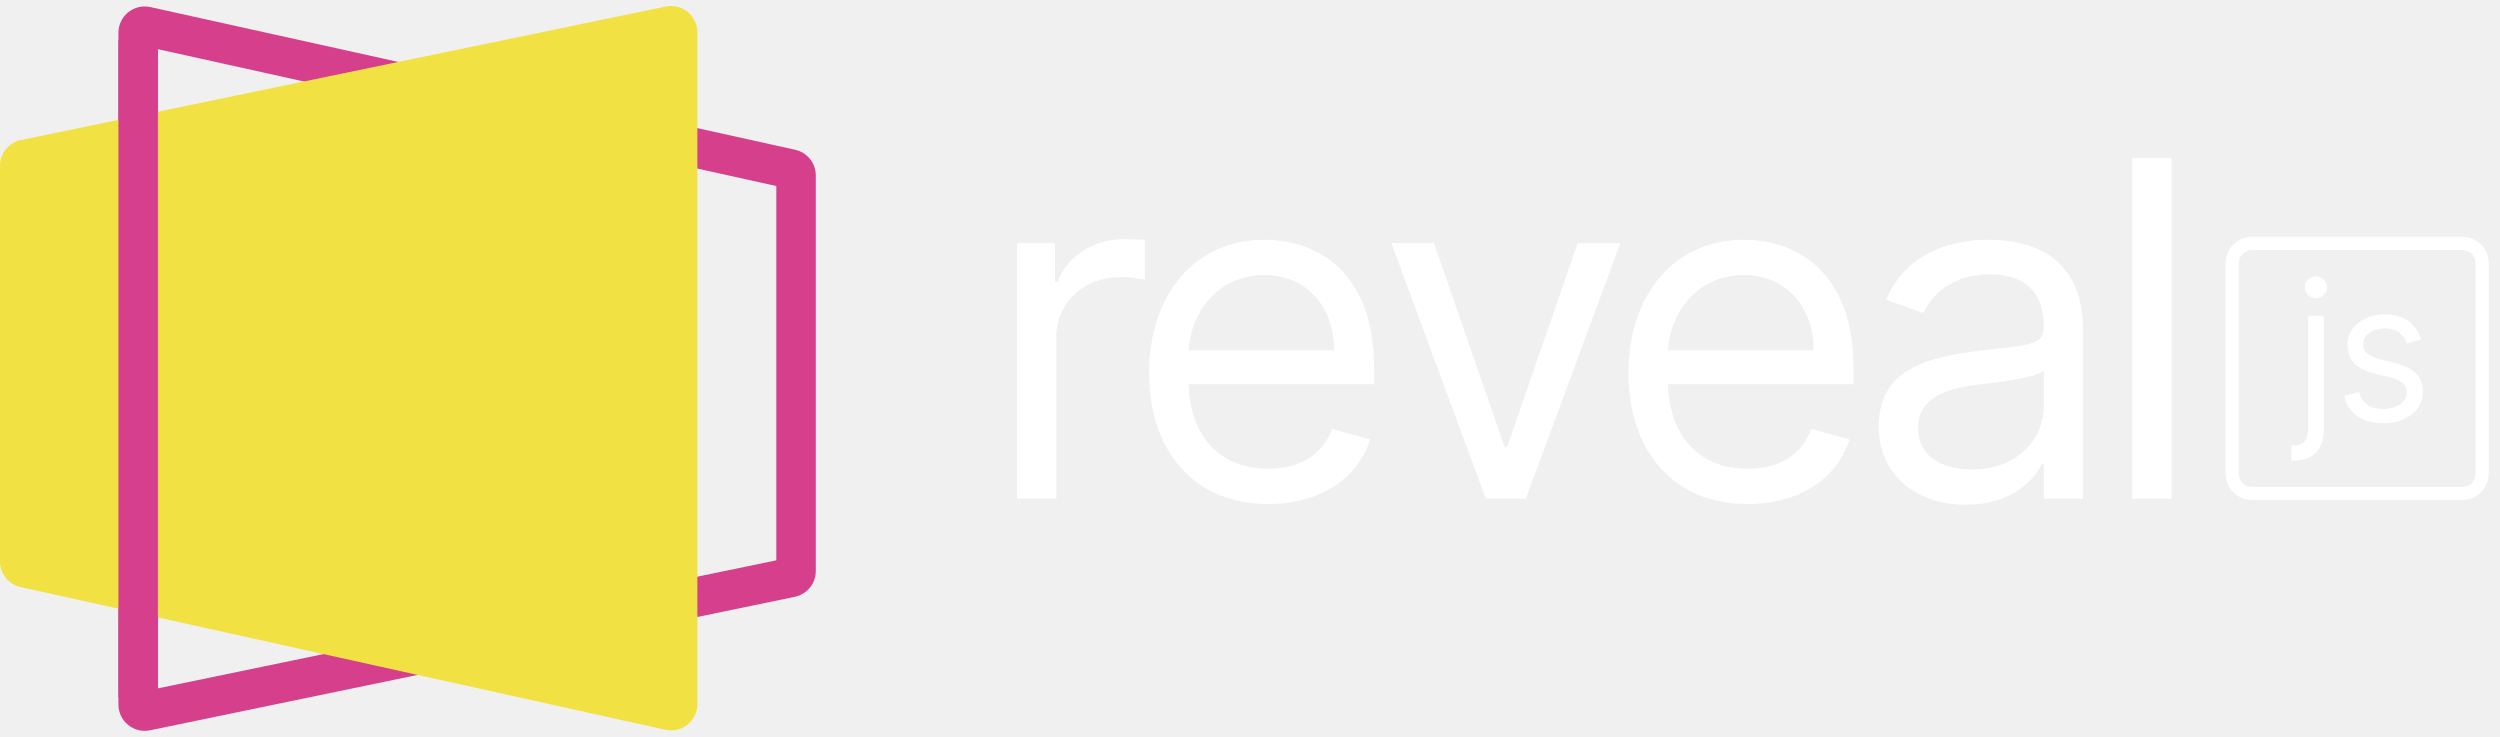
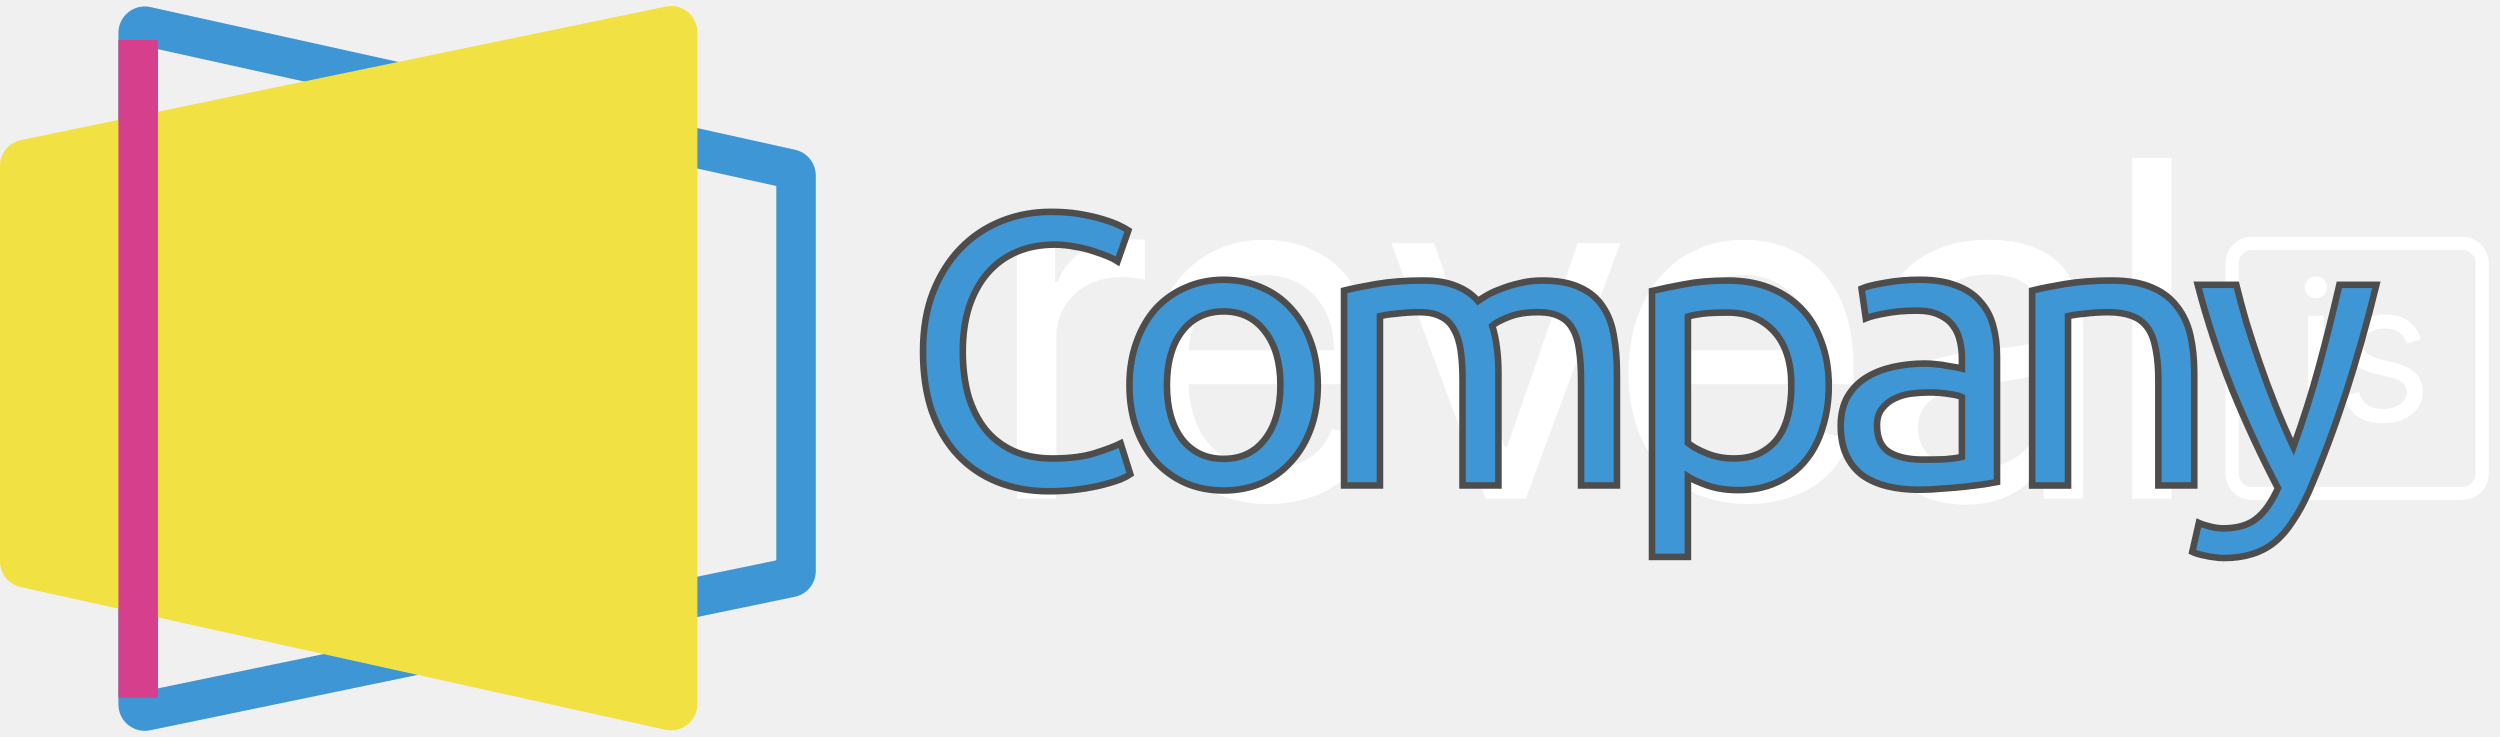
- <svg xmlns="http://www.w3.org/2000/svg" width="190" height="56" viewBox="0 0 190 56" fill="none">
-   <path fill-rule="evenodd" clip-rule="evenodd" d="M59 42.584L59 14.138L12 3.737L12 52.315L59 42.584ZM60.406 45.357C61.334 45.165 62 44.347 62 43.399L62 13.335C62 12.398 61.348 11.585 60.432 11.383L11.432 0.538C10.184 0.262 9 1.212 9 2.491L9 53.544C9 54.811 10.164 55.759 11.405 55.502L60.406 45.357Z" fill="#D53F8C" />
-   <path d="M0 12.601C0 11.653 0.666 10.835 1.595 10.643L50.594 0.498C51.836 0.241 53 1.189 53 2.456V53.509C53 54.788 51.816 55.738 50.568 55.462L1.568 44.617C0.652 44.415 0 43.602 0 42.664V12.601Z" fill="#F2E142" />
-   <path d="M12 3.029L12 53.025L9 53.025L9 3.029L12 3.029Z" fill="#D53F8C" />
-   <path d="M77.295 37.903H80.28V25.609C80.28 22.978 82.354 21.056 85.188 21.056C85.984 21.056 86.806 21.208 87.009 21.258V18.223C86.667 18.197 85.883 18.172 85.44 18.172C83.113 18.172 81.09 19.488 80.381 21.41H80.179V18.476H77.295V37.903Z" fill="white" />
-   <path d="M96.388 38.307C100.334 38.307 103.218 36.334 104.129 33.4L101.245 32.591C100.486 34.614 98.728 35.626 96.388 35.626C92.885 35.626 90.469 33.362 90.33 29.201H104.432V27.936C104.432 20.702 100.132 18.223 96.085 18.223C90.823 18.223 87.333 22.371 87.333 28.341C87.333 34.311 90.773 38.307 96.388 38.307ZM90.33 26.621C90.532 23.598 92.67 20.904 96.085 20.904C99.323 20.904 101.397 23.332 101.397 26.621H90.33Z" fill="white" />
-   <path d="M123.146 18.476H119.908L114.545 33.956H114.343L108.98 18.476H105.743L112.926 37.903H115.962L123.146 18.476Z" fill="white" />
-   <path d="M132.822 38.307C136.768 38.307 139.652 36.334 140.563 33.4L137.679 32.591C136.92 34.614 135.162 35.626 132.822 35.626C129.319 35.626 126.903 33.362 126.764 29.201H140.866V27.936C140.866 20.702 136.566 18.223 132.519 18.223C127.257 18.223 123.767 22.371 123.767 28.341C123.767 34.311 127.207 38.307 132.822 38.307ZM126.764 26.621C126.967 23.598 129.104 20.904 132.519 20.904C135.757 20.904 137.831 23.332 137.831 26.621H126.764Z" fill="white" />
-   <path d="M149.411 38.358C152.801 38.358 154.571 36.537 155.178 35.272H155.33V37.903H158.315V25.103C158.315 18.931 153.61 18.223 151.131 18.223C148.197 18.223 144.858 19.235 143.34 22.776L146.173 23.788C146.831 22.371 148.387 20.853 151.232 20.853C153.977 20.853 155.33 22.308 155.33 24.799V24.901C155.33 26.343 153.863 26.216 150.322 26.671C146.717 27.139 142.784 27.936 142.784 32.388C142.784 36.182 145.718 38.358 149.411 38.358ZM149.866 35.677C147.489 35.677 145.769 34.614 145.769 32.54C145.769 30.263 147.843 29.555 150.17 29.252C151.435 29.1 154.824 28.746 155.33 28.139V30.87C155.33 33.299 153.408 35.677 149.866 35.677Z" fill="white" />
-   <path d="M165.035 12H162.051V37.903H165.035V12Z" fill="white" />
-   <path d="M175.419 24V32.583C175.419 33.396 175.095 33.854 174.368 33.854H174.146V35H174.388C175.883 35 176.611 34.062 176.611 32.583V24H175.419ZM176.004 22.667C176.469 22.667 176.853 22.292 176.853 21.833C176.853 21.375 176.469 21 176.004 21C175.54 21 175.156 21.375 175.156 21.833C175.156 22.292 175.54 22.667 176.004 22.667Z" fill="white" />
-   <path d="M184.004 25.792C183.631 24.656 182.792 23.896 181.257 23.896C179.62 23.896 178.408 24.854 178.408 26.208C178.408 27.312 179.045 28.052 180.469 28.396L181.762 28.708C182.545 28.896 182.913 29.281 182.913 29.833C182.913 30.521 182.206 31.083 181.095 31.083C180.12 31.083 179.509 30.651 179.297 29.792L178.166 30.083C178.444 31.443 179.529 32.167 181.115 32.167C182.918 32.167 184.146 31.151 184.146 29.771C184.146 28.656 183.469 27.953 182.085 27.604L180.934 27.312C180.014 27.078 179.6 26.76 179.6 26.146C179.6 25.458 180.307 24.958 181.257 24.958C182.297 24.958 182.726 25.552 182.934 26.104L184.004 25.792Z" fill="white" />
-   <path fill-rule="evenodd" clip-rule="evenodd" d="M187.146 19H171.146C170.594 19 170.146 19.448 170.146 20V36C170.146 36.552 170.594 37 171.146 37H187.146C187.698 37 188.146 36.552 188.146 36V20C188.146 19.448 187.698 19 187.146 19ZM171.146 18C170.041 18 169.146 18.895 169.146 20V36C169.146 37.105 170.041 38 171.146 38H187.146C188.25 38 189.146 37.105 189.146 36V20C189.146 18.895 188.25 18 187.146 18H171.146Z" fill="white" />
+ <svg xmlns="http://www.w3.org/2000/svg" width="190" height="56" viewBox="0 0 190 56" fill="none" version="1.1" id="svg12">
+   <defs id="defs12" />
+   <path fill-rule="evenodd" clip-rule="evenodd" d="M59 42.584L59 14.138L12 3.737L12 52.315L59 42.584ZM60.406 45.357C61.334 45.165 62 44.347 62 43.399L62 13.335C62 12.398 61.348 11.585 60.432 11.383L11.432 0.538C10.184 0.262 9 1.212 9 2.491L9 53.544C9 54.811 10.164 55.759 11.405 55.502L60.406 45.357Z" fill="#D53F8C" id="path1" style="fill:#3f96d5;fill-opacity:1" />
+   <path d="M0 12.601C0 11.653 0.666 10.835 1.595 10.643L50.594 0.498C51.836 0.241 53 1.189 53 2.456V53.509C53 54.788 51.816 55.738 50.568 55.462L1.568 44.617C0.652 44.415 0 43.602 0 42.664V12.601Z" fill="#F2E142" id="path2" />
+   <path d="M12 3.029L12 53.025L9 53.025L9 3.029L12 3.029Z" fill="#D53F8C" id="path3" />
+   <path d="M77.295 37.903H80.28V25.609C80.28 22.978 82.354 21.056 85.188 21.056C85.984 21.056 86.806 21.208 87.009 21.258V18.223C86.667 18.197 85.883 18.172 85.44 18.172C83.113 18.172 81.09 19.488 80.381 21.41H80.179V18.476H77.295V37.903Z" fill="white" id="path4" />
+   <path d="M96.388 38.307C100.334 38.307 103.218 36.334 104.129 33.4L101.245 32.591C100.486 34.614 98.728 35.626 96.388 35.626C92.885 35.626 90.469 33.362 90.33 29.201H104.432V27.936C104.432 20.702 100.132 18.223 96.085 18.223C90.823 18.223 87.333 22.371 87.333 28.341C87.333 34.311 90.773 38.307 96.388 38.307ZM90.33 26.621C90.532 23.598 92.67 20.904 96.085 20.904C99.323 20.904 101.397 23.332 101.397 26.621H90.33Z" fill="white" id="path5" />
+   <path d="M123.146 18.476H119.908L114.545 33.956H114.343L108.98 18.476H105.743L112.926 37.903H115.962L123.146 18.476Z" fill="white" id="path6" />
+   <path d="M132.822 38.307C136.768 38.307 139.652 36.334 140.563 33.4L137.679 32.591C136.92 34.614 135.162 35.626 132.822 35.626C129.319 35.626 126.903 33.362 126.764 29.201H140.866V27.936C140.866 20.702 136.566 18.223 132.519 18.223C127.257 18.223 123.767 22.371 123.767 28.341C123.767 34.311 127.207 38.307 132.822 38.307ZM126.764 26.621C126.967 23.598 129.104 20.904 132.519 20.904C135.757 20.904 137.831 23.332 137.831 26.621H126.764Z" fill="white" id="path7" />
+   <path d="M149.411 38.358C152.801 38.358 154.571 36.537 155.178 35.272H155.33V37.903H158.315V25.103C158.315 18.931 153.61 18.223 151.131 18.223C148.197 18.223 144.858 19.235 143.34 22.776L146.173 23.788C146.831 22.371 148.387 20.853 151.232 20.853C153.977 20.853 155.33 22.308 155.33 24.799V24.901C155.33 26.343 153.863 26.216 150.322 26.671C146.717 27.139 142.784 27.936 142.784 32.388C142.784 36.182 145.718 38.358 149.411 38.358ZM149.866 35.677C147.489 35.677 145.769 34.614 145.769 32.54C145.769 30.263 147.843 29.555 150.17 29.252C151.435 29.1 154.824 28.746 155.33 28.139V30.87C155.33 33.299 153.408 35.677 149.866 35.677Z" fill="white" id="path8" />
+   <path d="M165.035 12H162.051V37.903H165.035V12Z" fill="white" id="path9" />
+   <path d="M175.419 24V32.583C175.419 33.396 175.095 33.854 174.368 33.854H174.146V35H174.388C175.883 35 176.611 34.062 176.611 32.583V24H175.419ZM176.004 22.667C176.469 22.667 176.853 22.292 176.853 21.833C176.853 21.375 176.469 21 176.004 21C175.54 21 175.156 21.375 175.156 21.833C175.156 22.292 175.54 22.667 176.004 22.667Z" fill="white" id="path10" />
+   <path d="M184.004 25.792C183.631 24.656 182.792 23.896 181.257 23.896C179.62 23.896 178.408 24.854 178.408 26.208C178.408 27.312 179.045 28.052 180.469 28.396L181.762 28.708C182.545 28.896 182.913 29.281 182.913 29.833C182.913 30.521 182.206 31.083 181.095 31.083C180.12 31.083 179.509 30.651 179.297 29.792L178.166 30.083C178.444 31.443 179.529 32.167 181.115 32.167C182.918 32.167 184.146 31.151 184.146 29.771C184.146 28.656 183.469 27.953 182.085 27.604L180.934 27.312C180.014 27.078 179.6 26.76 179.6 26.146C179.6 25.458 180.307 24.958 181.257 24.958C182.297 24.958 182.726 25.552 182.934 26.104L184.004 25.792Z" fill="white" id="path11" />
+   <path fill-rule="evenodd" clip-rule="evenodd" d="M187.146 19H171.146C170.594 19 170.146 19.448 170.146 20V36C170.146 36.552 170.594 37 171.146 37H187.146C187.698 37 188.146 36.552 188.146 36V20C188.146 19.448 187.698 19 187.146 19ZM171.146 18C170.041 18 169.146 18.895 169.146 20V36C169.146 37.105 170.041 38 171.146 38H187.146C188.25 38 189.146 37.105 189.146 36V20C189.146 18.895 188.25 18 187.146 18H171.146Z" fill="white" id="path12" />
+   <path style="font-size:29.333px;line-height:1.25;font-family:Ubuntu;-inkscape-font-specification:Ubuntu;letter-spacing:-1.85px;fill:#3f96d5;stroke:#4d4d4d;stroke-opacity:1;fill-opacity:1;stroke-width:0.5;stroke-dasharray:none" d="m 79.712,37.337 q -2.141,0 -3.901,-0.704 -1.76,-0.704 -3.021,-2.053 -1.261,-1.349 -1.965,-3.315 -0.675,-1.995 -0.675,-4.547 0,-2.552 0.763,-4.517 0.792,-1.995 2.112,-3.344 1.32,-1.349 3.08,-2.053 1.76,-0.704 3.755,-0.704 1.261,0 2.259,0.176 1.027,0.176 1.76,0.411 0.763,0.235 1.232,0.469 0.469,0.235 0.645,0.352 l -0.821,2.347 q -0.264,-0.176 -0.763,-0.381 -0.499,-0.205 -1.144,-0.411 -0.616,-0.205 -1.379,-0.323 -0.733,-0.147 -1.496,-0.147 -1.613,0 -2.904,0.557 -1.291,0.557 -2.2,1.613 -0.909,1.056 -1.408,2.581 -0.469,1.496 -0.469,3.373 0,1.819 0.411,3.315 0.44,1.496 1.291,2.581 0.851,1.056 2.112,1.643 1.291,0.587 2.992,0.587 1.965,0 3.256,-0.411 1.291,-0.411 1.936,-0.733 l 0.733,2.347 q -0.205,0.147 -0.733,0.381 -0.528,0.205 -1.32,0.411 -0.792,0.205 -1.848,0.352 -1.056,0.147 -2.288,0.147 z M 100.155,29.27 q 0,1.819 -0.528,3.285 -0.528,1.467 -1.496,2.523 -0.939,1.056 -2.259,1.643 -1.32,0.557 -2.875,0.557 -1.555,0 -2.875,-0.557 -1.32,-0.587 -2.288,-1.643 -0.939,-1.056 -1.467,-2.523 -0.528,-1.467 -0.528,-3.285 0,-1.789 0.528,-3.256 0.528,-1.496 1.467,-2.552 0.968,-1.056 2.288,-1.613 1.32,-0.587 2.875,-0.587 1.555,0 2.875,0.587 1.32,0.557 2.259,1.613 0.968,1.056 1.496,2.552 0.528,1.467 0.528,3.256 z m -2.845,0 q 0,-2.581 -1.173,-4.077 -1.144,-1.525 -3.139,-1.525 -1.995,0 -3.168,1.525 -1.144,1.496 -1.144,4.077 0,2.581 1.144,4.107 1.173,1.496 3.168,1.496 1.995,0 3.139,-1.496 1.173,-1.525 1.173,-4.107 z m 4.838,-7.187 q 0.939,-0.235 2.464,-0.499 1.555,-0.264 3.579,-0.264 1.467,0 2.464,0.411 0.997,0.381 1.672,1.144 0.205,-0.147 0.645,-0.411 0.44,-0.264 1.085,-0.499 0.645,-0.264 1.437,-0.44 0.792,-0.205 1.701,-0.205 1.76,0 2.875,0.528 1.115,0.499 1.731,1.437 0.645,0.939 0.851,2.229 0.235,1.291 0.235,2.816 v 8.565 h -2.728 V 28.918 q 0,-1.349 -0.147,-2.317 -0.117,-0.968 -0.499,-1.613 -0.352,-0.645 -0.997,-0.939 -0.616,-0.323 -1.613,-0.323 -1.379,0 -2.288,0.381 -0.88,0.352 -1.203,0.645 0.235,0.763 0.352,1.672 0.117,0.909 0.117,1.907 v 8.565 h -2.728 V 28.918 q 0,-1.349 -0.147,-2.317 -0.147,-0.968 -0.528,-1.613 -0.352,-0.645 -0.997,-0.939 -0.616,-0.323 -1.584,-0.323 -0.411,0 -0.88,0.029 -0.469,0.029 -0.909,0.088 -0.411,0.029 -0.763,0.088 -0.352,0.059 -0.469,0.088 v 12.877 h -2.728 z m 33.995,7.216 q 0,-2.669 -1.32,-4.107 -1.32,-1.437 -3.52,-1.437 -1.232,0 -1.936,0.088 -0.675,0.088 -1.085,0.205 v 9.621 q 0.499,0.411 1.437,0.792 0.939,0.381 2.053,0.381 1.173,0 1.995,-0.411 0.851,-0.44 1.379,-1.173 0.528,-0.763 0.763,-1.76 0.235,-1.027 0.235,-2.2 z m 2.845,0 q 0,1.731 -0.469,3.197 -0.44,1.467 -1.32,2.523 -0.88,1.056 -2.171,1.643 -1.261,0.587 -2.904,0.587 -1.32,0 -2.347,-0.352 -0.997,-0.352 -1.496,-0.675 v 6.101 h -2.728 V 22.113 q 0.968,-0.235 2.405,-0.499 1.467,-0.293 3.373,-0.293 1.76,0 3.168,0.557 1.408,0.557 2.405,1.584 0.997,1.027 1.525,2.523 0.557,1.467 0.557,3.315 z m 7.155,5.632 q 0.968,0 1.701,-0.029 0.763,-0.059 1.261,-0.176 v -4.547 q -0.293,-0.147 -0.968,-0.235 -0.645,-0.117 -1.584,-0.117 -0.616,0 -1.32,0.088 -0.675,0.088 -1.261,0.381 -0.557,0.264 -0.939,0.763 -0.381,0.469 -0.381,1.261 0,1.467 0.939,2.053 0.939,0.557 2.552,0.557 z m -0.235,-13.669 q 1.643,0 2.757,0.44 1.144,0.411 1.819,1.203 0.704,0.763 0.997,1.848 0.293,1.056 0.293,2.347 v 9.533 q -0.352,0.059 -0.997,0.176 -0.616,0.088 -1.408,0.176 -0.792,0.088 -1.731,0.147 -0.909,0.088 -1.819,0.088 -1.291,0 -2.376,-0.264 -1.085,-0.264 -1.877,-0.821 -0.792,-0.587 -1.232,-1.525 -0.44,-0.939 -0.44,-2.259 0,-1.261 0.499,-2.171 0.528,-0.909 1.408,-1.467 0.88,-0.557 2.053,-0.821 1.173,-0.264 2.464,-0.264 0.411,0 0.851,0.059 0.44,0.029 0.821,0.117 0.411,0.059 0.704,0.117 0.293,0.059 0.411,0.088 v -0.763 q 0,-0.675 -0.147,-1.32 -0.147,-0.675 -0.528,-1.173 -0.381,-0.528 -1.056,-0.821 -0.645,-0.323 -1.701,-0.323 -1.349,0 -2.376,0.205 -0.997,0.176 -1.496,0.381 l -0.323,-2.259 q 0.528,-0.235 1.76,-0.44 1.232,-0.235 2.669,-0.235 z m 8.534,0.821 q 0.939,-0.235 2.493,-0.499 1.555,-0.264 3.579,-0.264 1.819,0 3.021,0.528 1.203,0.499 1.907,1.437 0.733,0.909 1.027,2.2 0.293,1.291 0.293,2.845 v 8.565 h -2.728 V 28.918 q 0,-1.408 -0.205,-2.405 -0.176,-0.997 -0.616,-1.613 -0.44,-0.616 -1.173,-0.88 -0.733,-0.293 -1.819,-0.293 -0.44,0 -0.909,0.029 -0.469,0.029 -0.909,0.088 -0.411,0.029 -0.763,0.088 -0.323,0.059 -0.469,0.088 v 12.877 h -2.728 z m 12.67,17.659 q 0.323,0.147 0.821,0.264 0.528,0.147 1.027,0.147 1.613,0 2.523,-0.733 0.909,-0.704 1.643,-2.317 -1.848,-3.52 -3.461,-7.451 -1.584,-3.96 -2.64,-8.008 h 2.933 q 0.323,1.32 0.763,2.845 0.469,1.525 1.027,3.139 0.557,1.613 1.203,3.227 0.645,1.613 1.349,3.109 1.115,-3.08 1.936,-6.101 0.821,-3.021 1.555,-6.219 h 2.816 q -1.056,4.312 -2.347,8.301 -1.291,3.96 -2.787,7.421 -0.587,1.32 -1.232,2.259 -0.616,0.968 -1.379,1.584 -0.763,0.616 -1.731,0.909 -0.939,0.293 -2.141,0.293 -0.323,0 -0.675,-0.059 -0.352,-0.029 -0.704,-0.117 -0.323,-0.059 -0.616,-0.147 -0.264,-0.088 -0.381,-0.147 z" id="text12" aria-label="Company" />
</svg>
